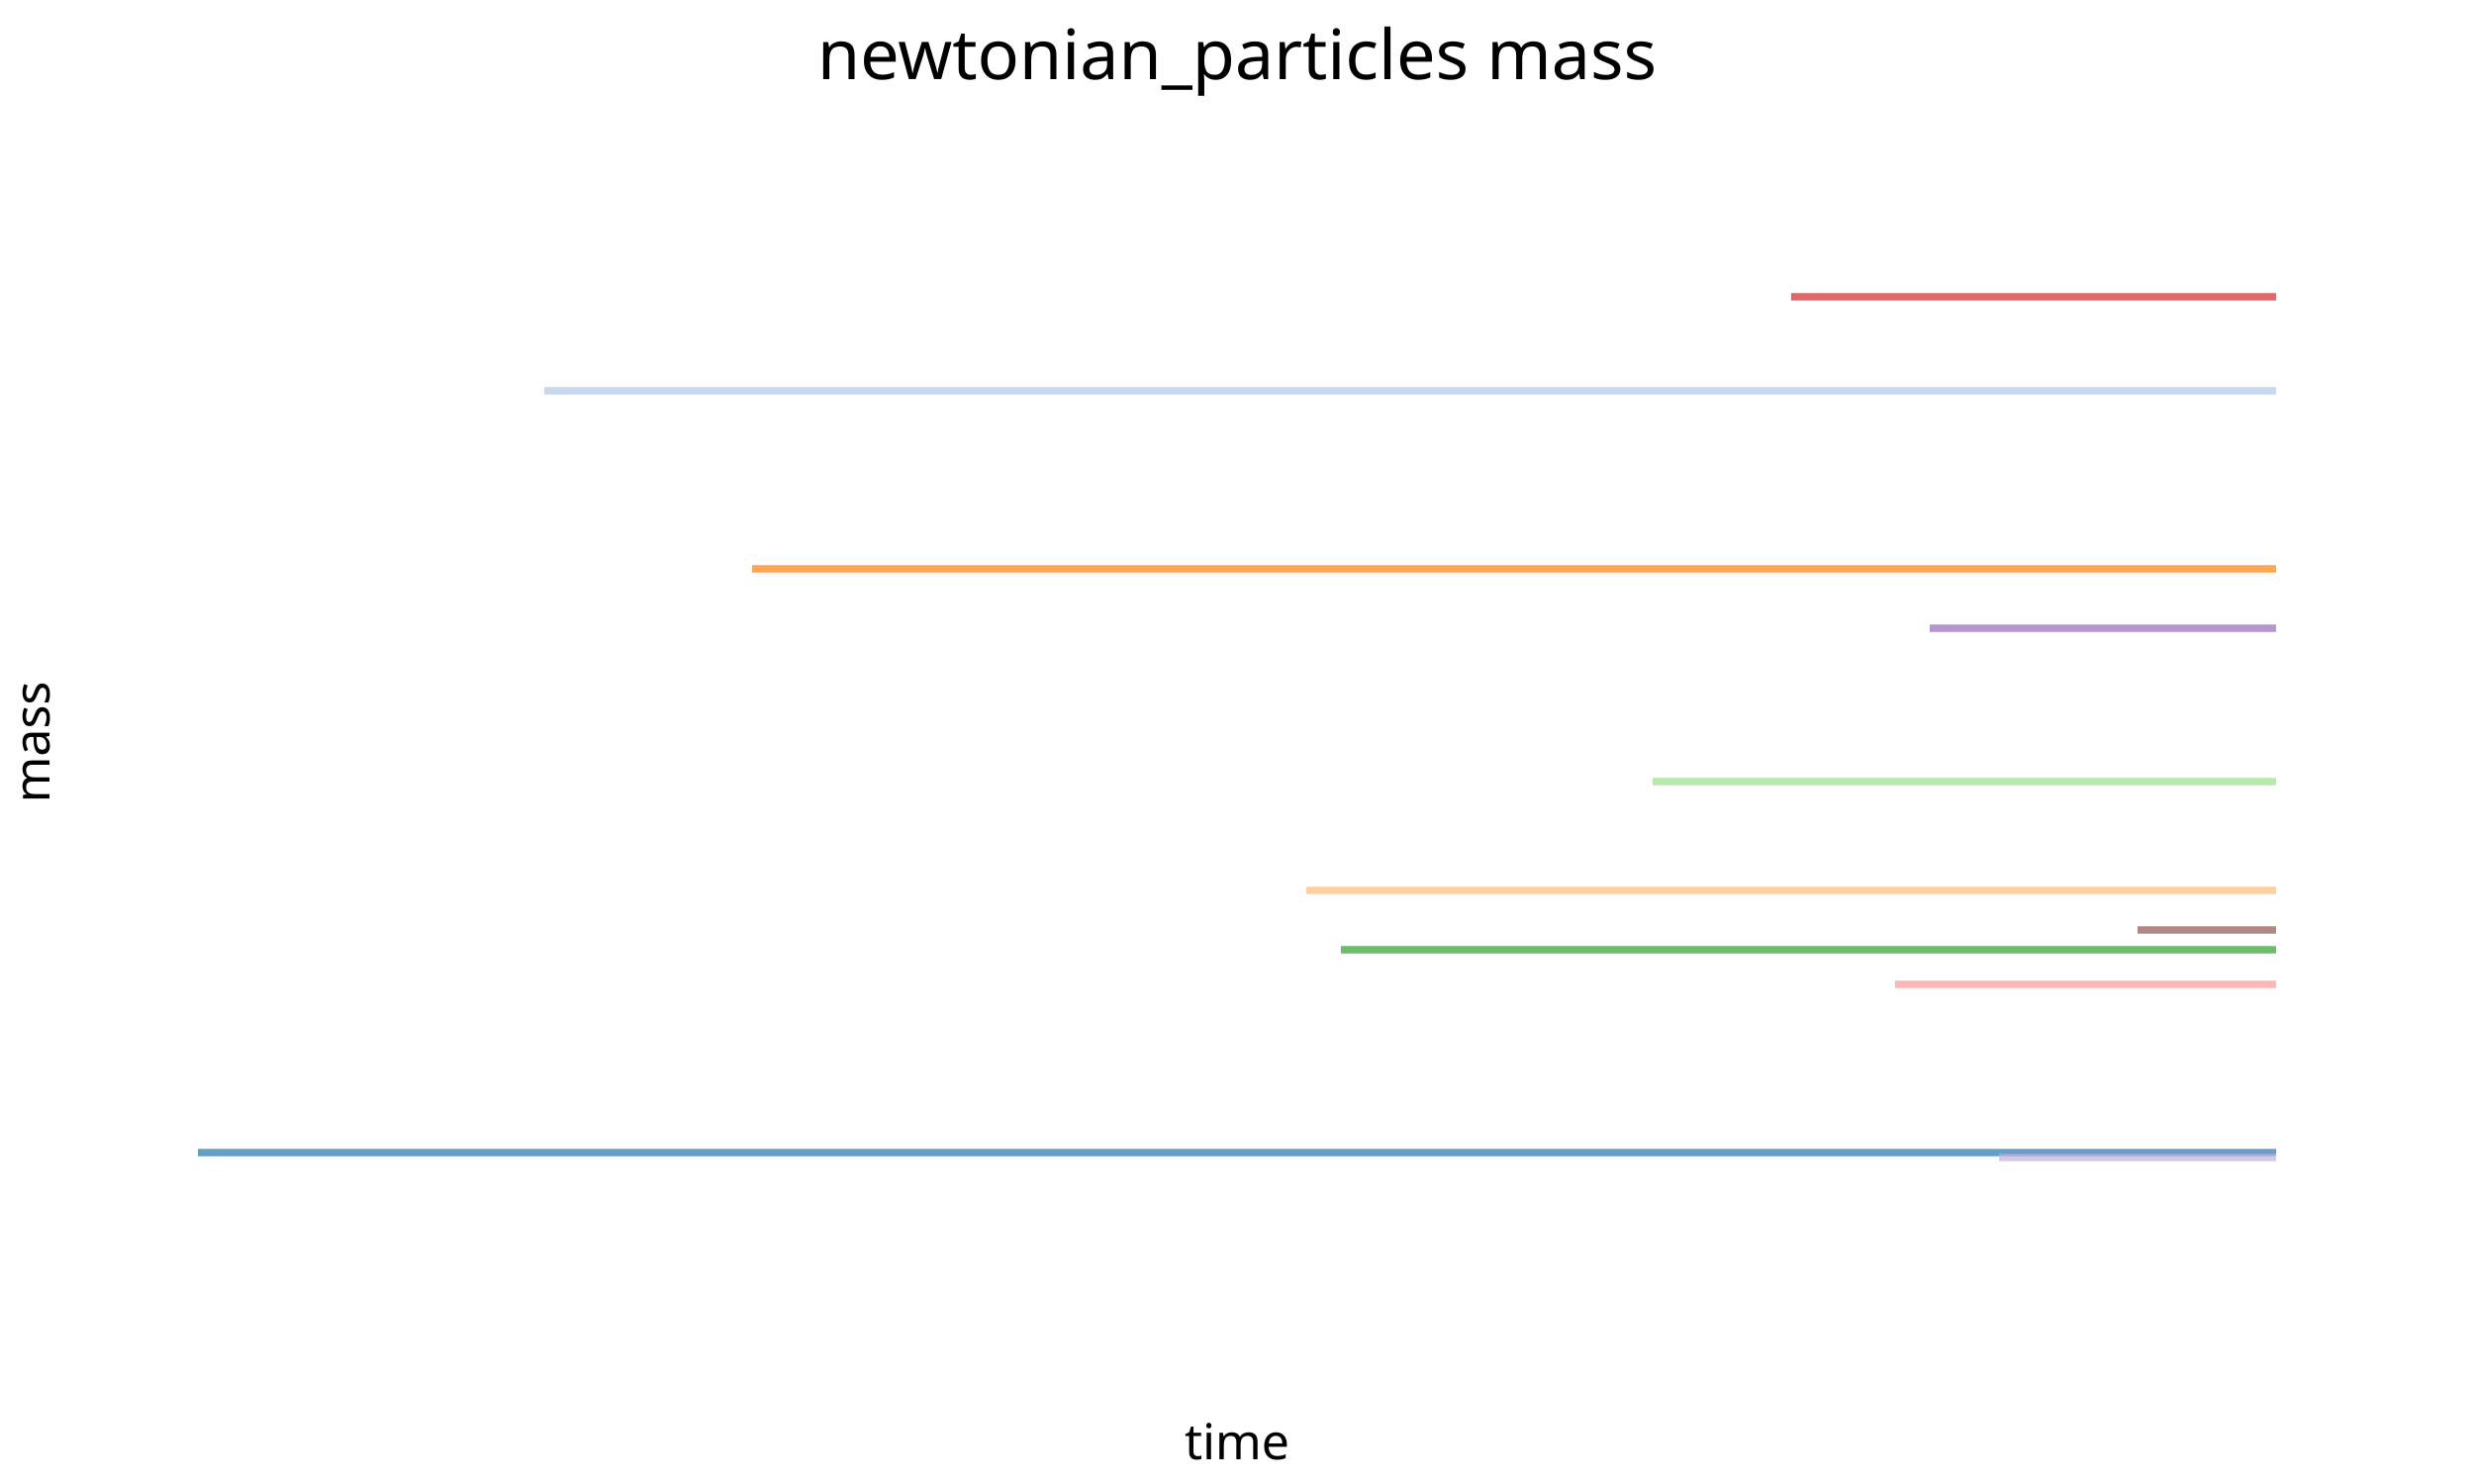
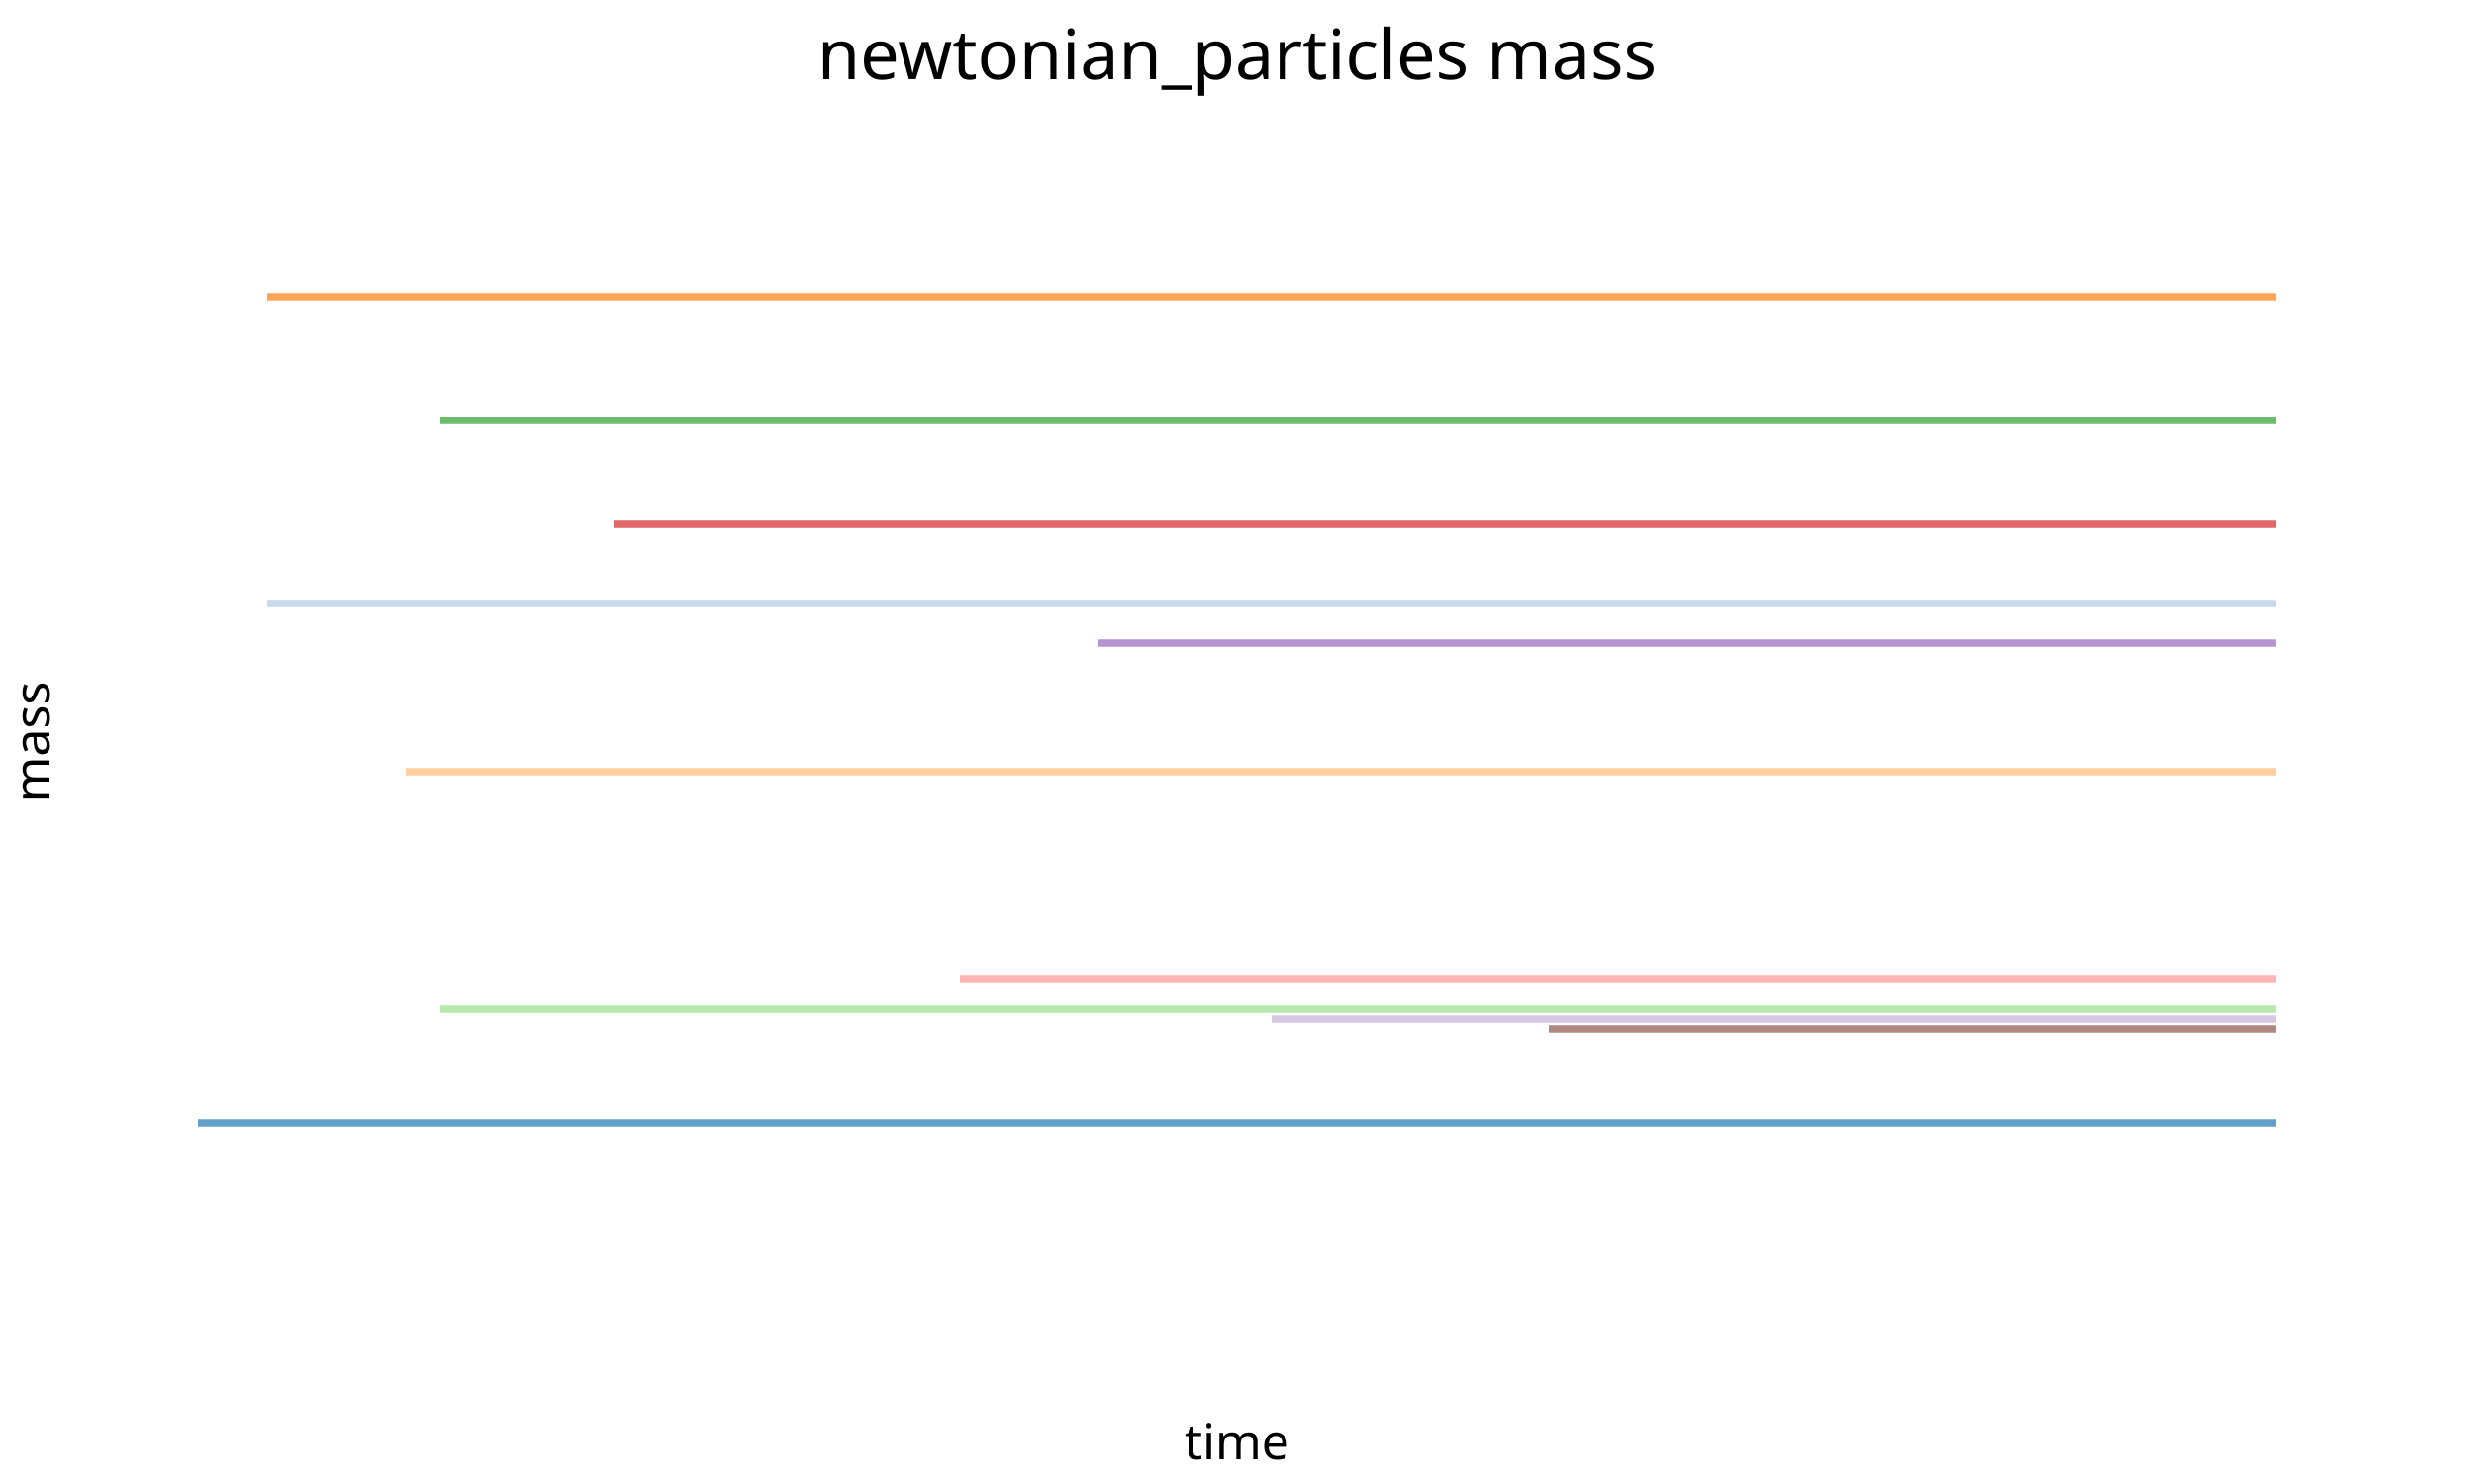
<svg xmlns="http://www.w3.org/2000/svg" width="500" height="300" viewBox="0 0 500 300">
  <rect width="500" height="300" fill="white" />
  <text x="250" y="16" text-anchor="middle" font-size="14" font-family="sans-serif">newtonian_particles mass</text>
  <text x="250" y="295" text-anchor="middle" font-size="10" font-family="sans-serif">time</text>
  <text x="10" y="150" text-anchor="middle" font-size="10" font-family="sans-serif" transform="rotate(-90 10 150)">mass</text>
-   <polyline points="40,233 47,233 54,233 61,233 68,233 75,233 82,233 89,233 96,233 103,233 110,233 117,233 124,233 131,233 138,233 145,233 152,233 159,233 166,233 173,233 180,233 187,233 194,233 201,233 208,233 215,233 222,233 229,233 236,233 243,233 250,233 257,233 264,233 271,233 278,233 285,233 292,233 299,233 306,233 313,233 320,233 327,233 334,233 341,233 348,233 355,233 362,233 369,233 376,233 383,233 390,233 397,233 404,233 411,233 418,233 425,233 432,233 439,233 446,233 453,233 460,233" fill="none" stroke="rgb(31,119,180)" stroke-width="1.5" opacity="0.7" />
-   <polyline points="110,79 117,79 124,79 131,79 138,79 145,79 152,79 159,79 166,79 173,79 180,79 187,79 194,79 201,79 208,79 215,79 222,79 229,79 236,79 243,79 250,79 257,79 264,79 271,79 278,79 285,79 292,79 299,79 306,79 313,79 320,79 327,79 334,79 341,79 348,79 355,79 362,79 369,79 376,79 383,79 390,79 397,79 404,79 411,79 418,79 425,79 432,79 439,79 446,79 453,79 460,79" fill="none" stroke="rgb(175,199,232)" stroke-width="1.5" opacity="0.7" />
-   <polyline points="152,115 159,115 166,115 173,115 180,115 187,115 194,115 201,115 208,115 215,115 222,115 229,115 236,115 243,115 250,115 257,115 264,115 271,115 278,115 285,115 292,115 299,115 306,115 313,115 320,115 327,115 334,115 341,115 348,115 355,115 362,115 369,115 376,115 383,115 390,115 397,115 404,115 411,115 418,115 425,115 432,115 439,115 446,115 453,115 460,115" fill="none" stroke="rgb(255,127,14)" stroke-width="1.5" opacity="0.7" />
-   <polyline points="264,180 271,180 278,180 285,180 292,180 299,180 306,180 313,180 320,180 327,180 334,180 341,180 348,180 355,180 362,180 369,180 376,180 383,180 390,180 397,180 404,180 411,180 418,180 425,180 432,180 439,180 446,180 453,180 460,180" fill="none" stroke="rgb(255,187,120)" stroke-width="1.5" opacity="0.7" />
-   <polyline points="271,192 278,192 285,192 292,192 299,192 306,192 313,192 320,192 327,192 334,192 341,192 348,192 355,192 362,192 369,192 376,192 383,192 390,192 397,192 404,192 411,192 418,192 425,192 432,192 439,192 446,192 453,192 460,192" fill="none" stroke="rgb(44,160,44)" stroke-width="1.5" opacity="0.7" />
-   <polyline points="334,158 341,158 348,158 355,158 362,158 369,158 376,158 383,158 390,158 397,158 404,158 411,158 418,158 425,158 432,158 439,158 446,158 453,158 460,158" fill="none" stroke="rgb(152,223,138)" stroke-width="1.5" opacity="0.7" />
-   <polyline points="362,60 369,60 376,60 383,60 390,60 397,60 404,60 411,60 418,60 425,60 432,60 439,60 446,60 453,60 460,60" fill="none" stroke="rgb(214,39,40)" stroke-width="1.5" opacity="0.7" />
-   <polyline points="383,199 390,199 397,199 404,199 411,199 418,199 425,199 432,199 439,199 446,199 453,199 460,199" fill="none" stroke="rgb(255,152,150)" stroke-width="1.5" opacity="0.7" />
-   <polyline points="390,127 397,127 404,127 411,127 418,127 425,127 432,127 439,127 446,127 453,127 460,127" fill="none" stroke="rgb(148,103,189)" stroke-width="1.5" opacity="0.7" />
-   <polyline points="404,234 411,234 418,234 425,234 432,234 439,234 446,234 453,234 460,234" fill="none" stroke="rgb(197,176,213)" stroke-width="1.5" opacity="0.7" />
-   <polyline points="432,188 439,188 446,188 453,188 460,188" fill="none" stroke="rgb(140,86,75)" stroke-width="1.5" opacity="0.7" />
+   <polyline points="40,227 47,227 54,227 61,227 68,227 75,227 82,227 89,227 96,227 103,227 110,227 117,227 124,227 131,227 138,227 145,227 152,227 159,227 166,227 173,227 180,227 187,227 194,227 201,227 208,227 215,227 222,227 229,227 236,227 243,227 250,227 257,227 264,227 271,227 278,227 285,227 292,227 299,227 306,227 313,227 320,227 327,227 334,227 341,227 348,227 355,227 362,227 369,227 376,227 383,227 390,227 397,227 404,227 411,227 418,227 425,227 432,227 439,227 446,227 453,227 460,227" fill="none" stroke="rgb(31,119,180)" stroke-width="1.5" opacity="0.7" />
+   <polyline points="54,122 61,122 68,122 75,122 82,122 89,122 96,122 103,122 110,122 117,122 124,122 131,122 138,122 145,122 152,122 159,122 166,122 173,122 180,122 187,122 194,122 201,122 208,122 215,122 222,122 229,122 236,122 243,122 250,122 257,122 264,122 271,122 278,122 285,122 292,122 299,122 306,122 313,122 320,122 327,122 334,122 341,122 348,122 355,122 362,122 369,122 376,122 383,122 390,122 397,122 404,122 411,122 418,122 425,122 432,122 439,122 446,122 453,122 460,122" fill="none" stroke="rgb(175,199,232)" stroke-width="1.5" opacity="0.7" />
+   <polyline points="54,60 61,60 68,60 75,60 82,60 89,60 96,60 103,60 110,60 117,60 124,60 131,60 138,60 145,60 152,60 159,60 166,60 173,60 180,60 187,60 194,60 201,60 208,60 215,60 222,60 229,60 236,60 243,60 250,60 257,60 264,60 271,60 278,60 285,60 292,60 299,60 306,60 313,60 320,60 327,60 334,60 341,60 348,60 355,60 362,60 369,60 376,60 383,60 390,60 397,60 404,60 411,60 418,60 425,60 432,60 439,60 446,60 453,60 460,60" fill="none" stroke="rgb(255,127,14)" stroke-width="1.5" opacity="0.7" />
+   <polyline points="82,156 89,156 96,156 103,156 110,156 117,156 124,156 131,156 138,156 145,156 152,156 159,156 166,156 173,156 180,156 187,156 194,156 201,156 208,156 215,156 222,156 229,156 236,156 243,156 250,156 257,156 264,156 271,156 278,156 285,156 292,156 299,156 306,156 313,156 320,156 327,156 334,156 341,156 348,156 355,156 362,156 369,156 376,156 383,156 390,156 397,156 404,156 411,156 418,156 425,156 432,156 439,156 446,156 453,156 460,156" fill="none" stroke="rgb(255,187,120)" stroke-width="1.5" opacity="0.7" />
+   <polyline points="89,85 96,85 103,85 110,85 117,85 124,85 131,85 138,85 145,85 152,85 159,85 166,85 173,85 180,85 187,85 194,85 201,85 208,85 215,85 222,85 229,85 236,85 243,85 250,85 257,85 264,85 271,85 278,85 285,85 292,85 299,85 306,85 313,85 320,85 327,85 334,85 341,85 348,85 355,85 362,85 369,85 376,85 383,85 390,85 397,85 404,85 411,85 418,85 425,85 432,85 439,85 446,85 453,85 460,85" fill="none" stroke="rgb(44,160,44)" stroke-width="1.5" opacity="0.7" />
+   <polyline points="89,204 96,204 103,204 110,204 117,204 124,204 131,204 138,204 145,204 152,204 159,204 166,204 173,204 180,204 187,204 194,204 201,204 208,204 215,204 222,204 229,204 236,204 243,204 250,204 257,204 264,204 271,204 278,204 285,204 292,204 299,204 306,204 313,204 320,204 327,204 334,204 341,204 348,204 355,204 362,204 369,204 376,204 383,204 390,204 397,204 404,204 411,204 418,204 425,204 432,204 439,204 446,204 453,204 460,204" fill="none" stroke="rgb(152,223,138)" stroke-width="1.5" opacity="0.7" />
+   <polyline points="124,106 131,106 138,106 145,106 152,106 159,106 166,106 173,106 180,106 187,106 194,106 201,106 208,106 215,106 222,106 229,106 236,106 243,106 250,106 257,106 264,106 271,106 278,106 285,106 292,106 299,106 306,106 313,106 320,106 327,106 334,106 341,106 348,106 355,106 362,106 369,106 376,106 383,106 390,106 397,106 404,106 411,106 418,106 425,106 432,106 439,106 446,106 453,106 460,106" fill="none" stroke="rgb(214,39,40)" stroke-width="1.5" opacity="0.7" />
+   <polyline points="194,198 201,198 208,198 215,198 222,198 229,198 236,198 243,198 250,198 257,198 264,198 271,198 278,198 285,198 292,198 299,198 306,198 313,198 320,198 327,198 334,198 341,198 348,198 355,198 362,198 369,198 376,198 383,198 390,198 397,198 404,198 411,198 418,198 425,198 432,198 439,198 446,198 453,198 460,198" fill="none" stroke="rgb(255,152,150)" stroke-width="1.5" opacity="0.7" />
+   <polyline points="222,130 229,130 236,130 243,130 250,130 257,130 264,130 271,130 278,130 285,130 292,130 299,130 306,130 313,130 320,130 327,130 334,130 341,130 348,130 355,130 362,130 369,130 376,130 383,130 390,130 397,130 404,130 411,130 418,130 425,130 432,130 439,130 446,130 453,130 460,130" fill="none" stroke="rgb(148,103,189)" stroke-width="1.5" opacity="0.7" />
+   <polyline points="257,206 264,206 271,206 278,206 285,206 292,206 299,206 306,206 313,206 320,206 327,206 334,206 341,206 348,206 355,206 362,206 369,206 376,206 383,206 390,206 397,206 404,206 411,206 418,206 425,206 432,206 439,206 446,206 453,206 460,206" fill="none" stroke="rgb(197,176,213)" stroke-width="1.5" opacity="0.7" />
+   <polyline points="313,208 320,208 327,208 334,208 341,208 348,208 355,208 362,208 369,208 376,208 383,208 390,208 397,208 404,208 411,208 418,208 425,208 432,208 439,208 446,208 453,208 460,208" fill="none" stroke="rgb(140,86,75)" stroke-width="1.5" opacity="0.7" />
</svg>
